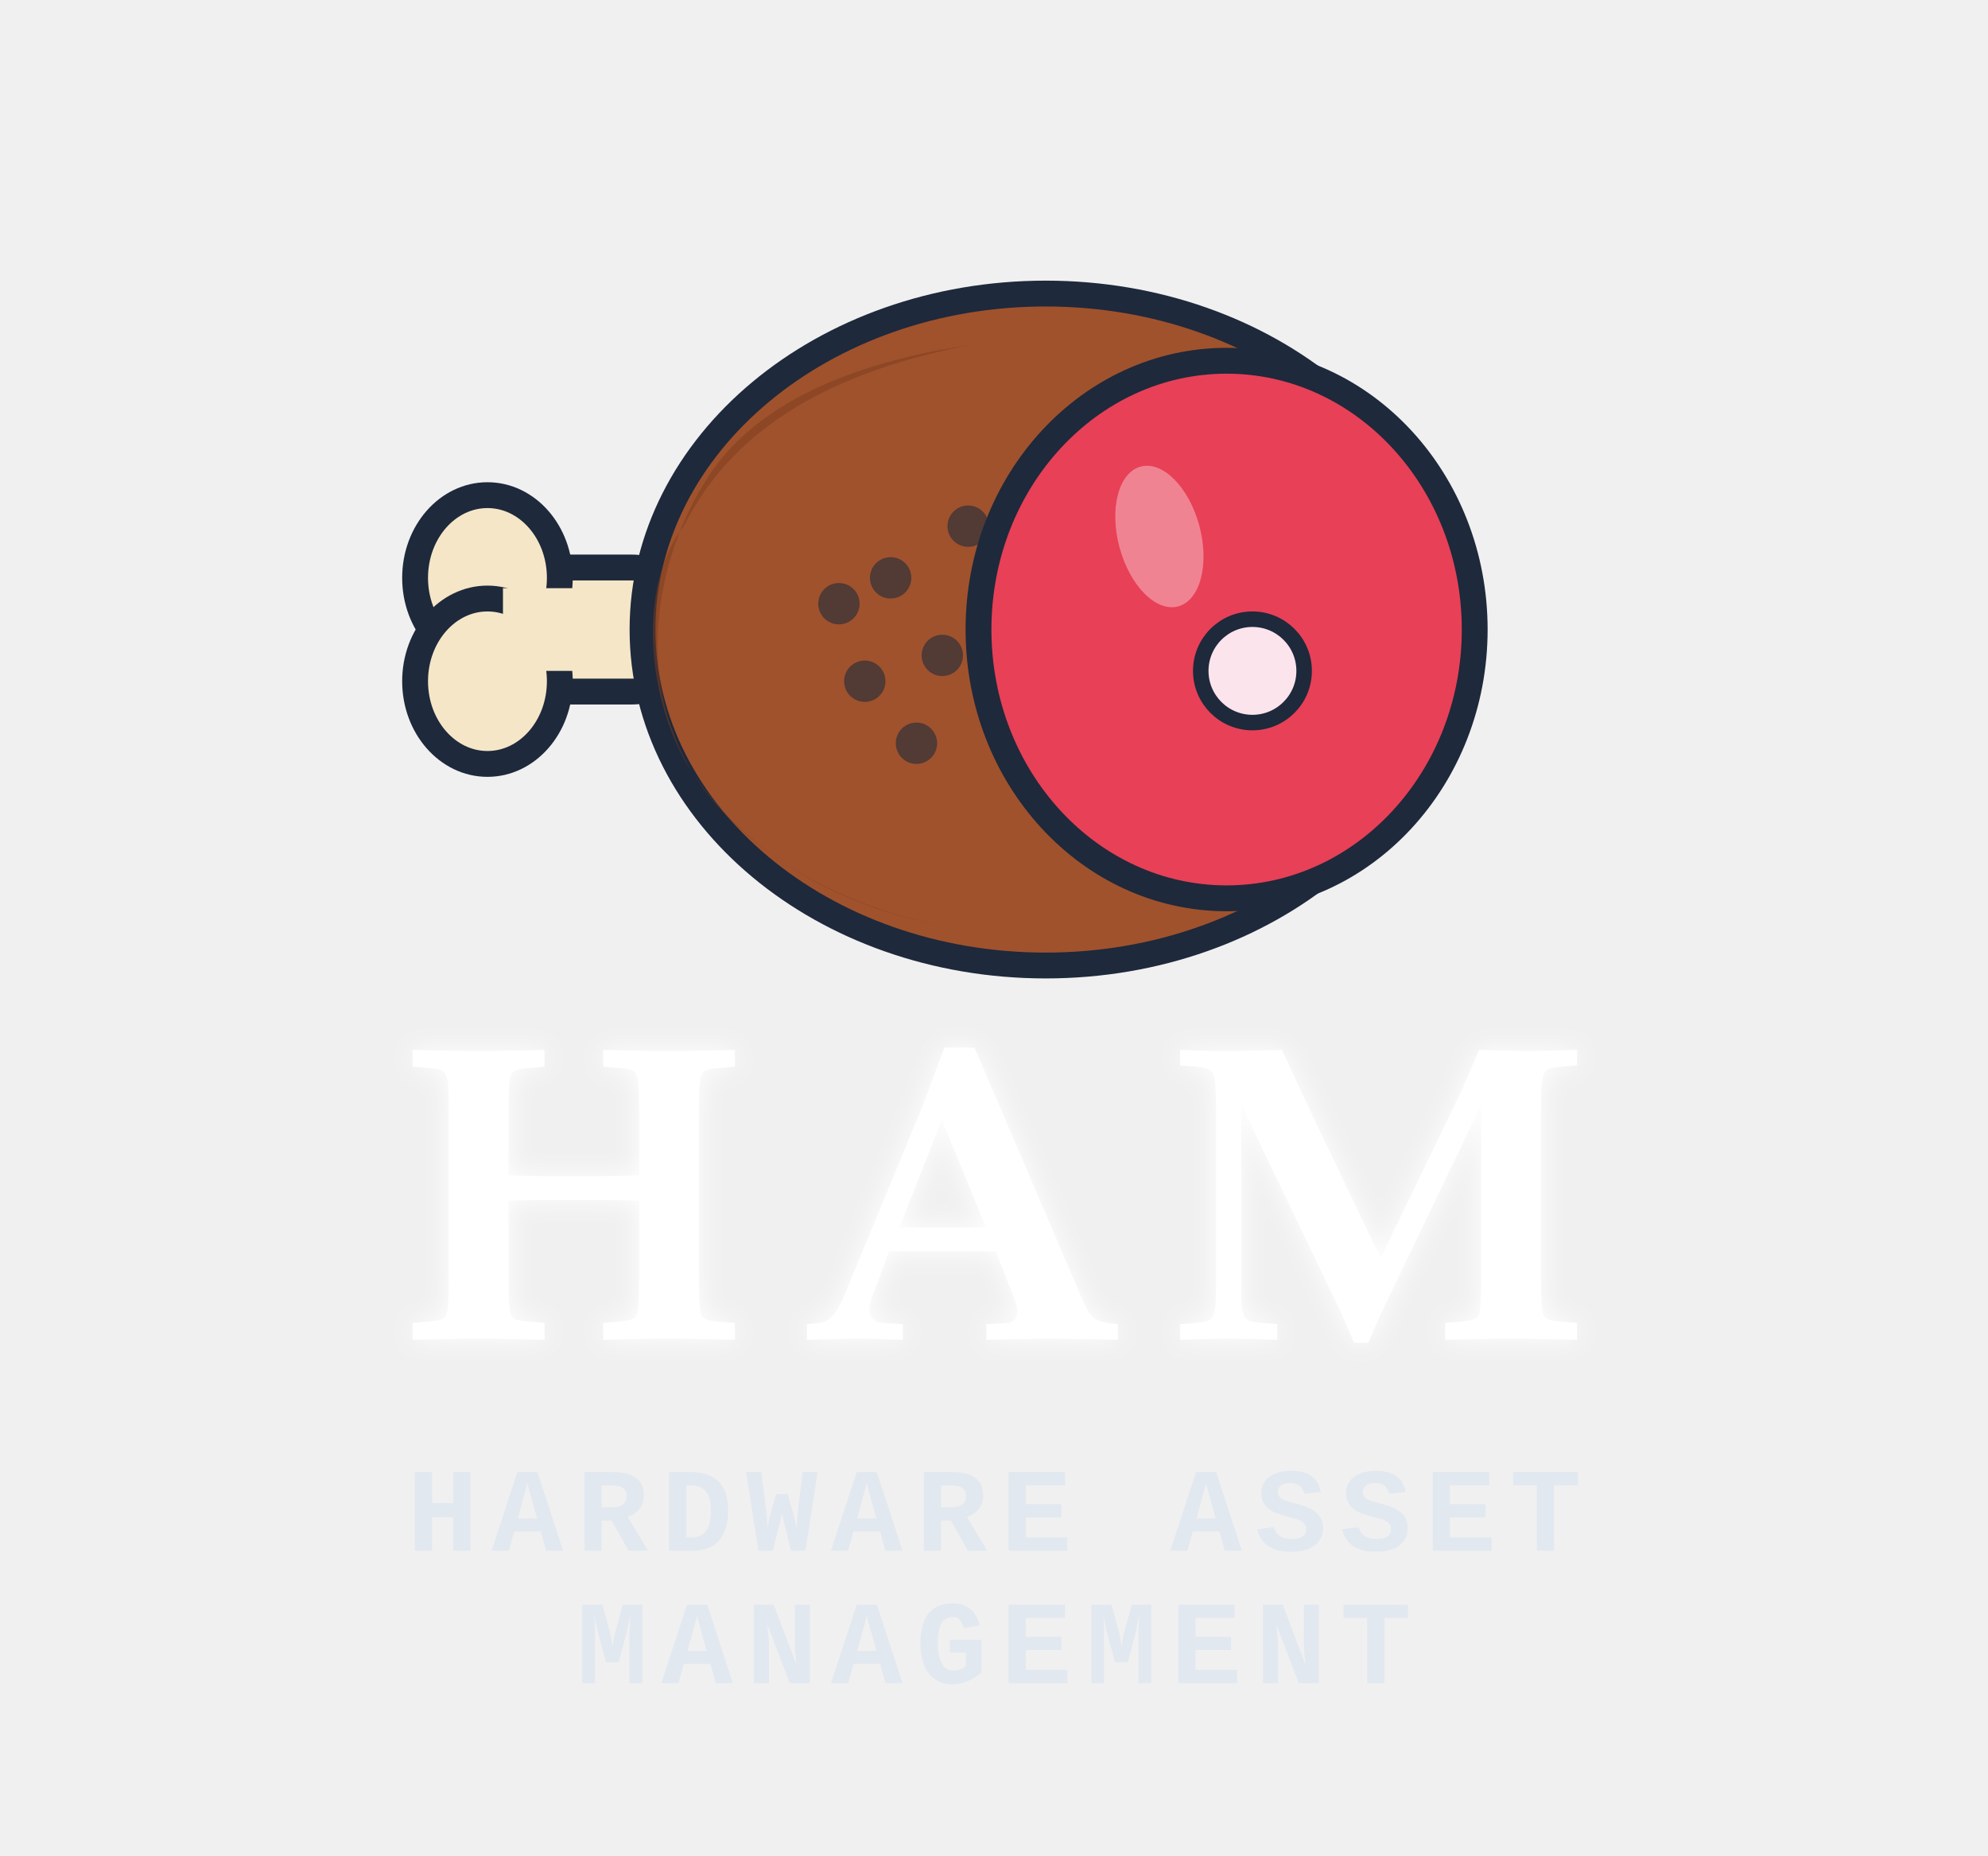
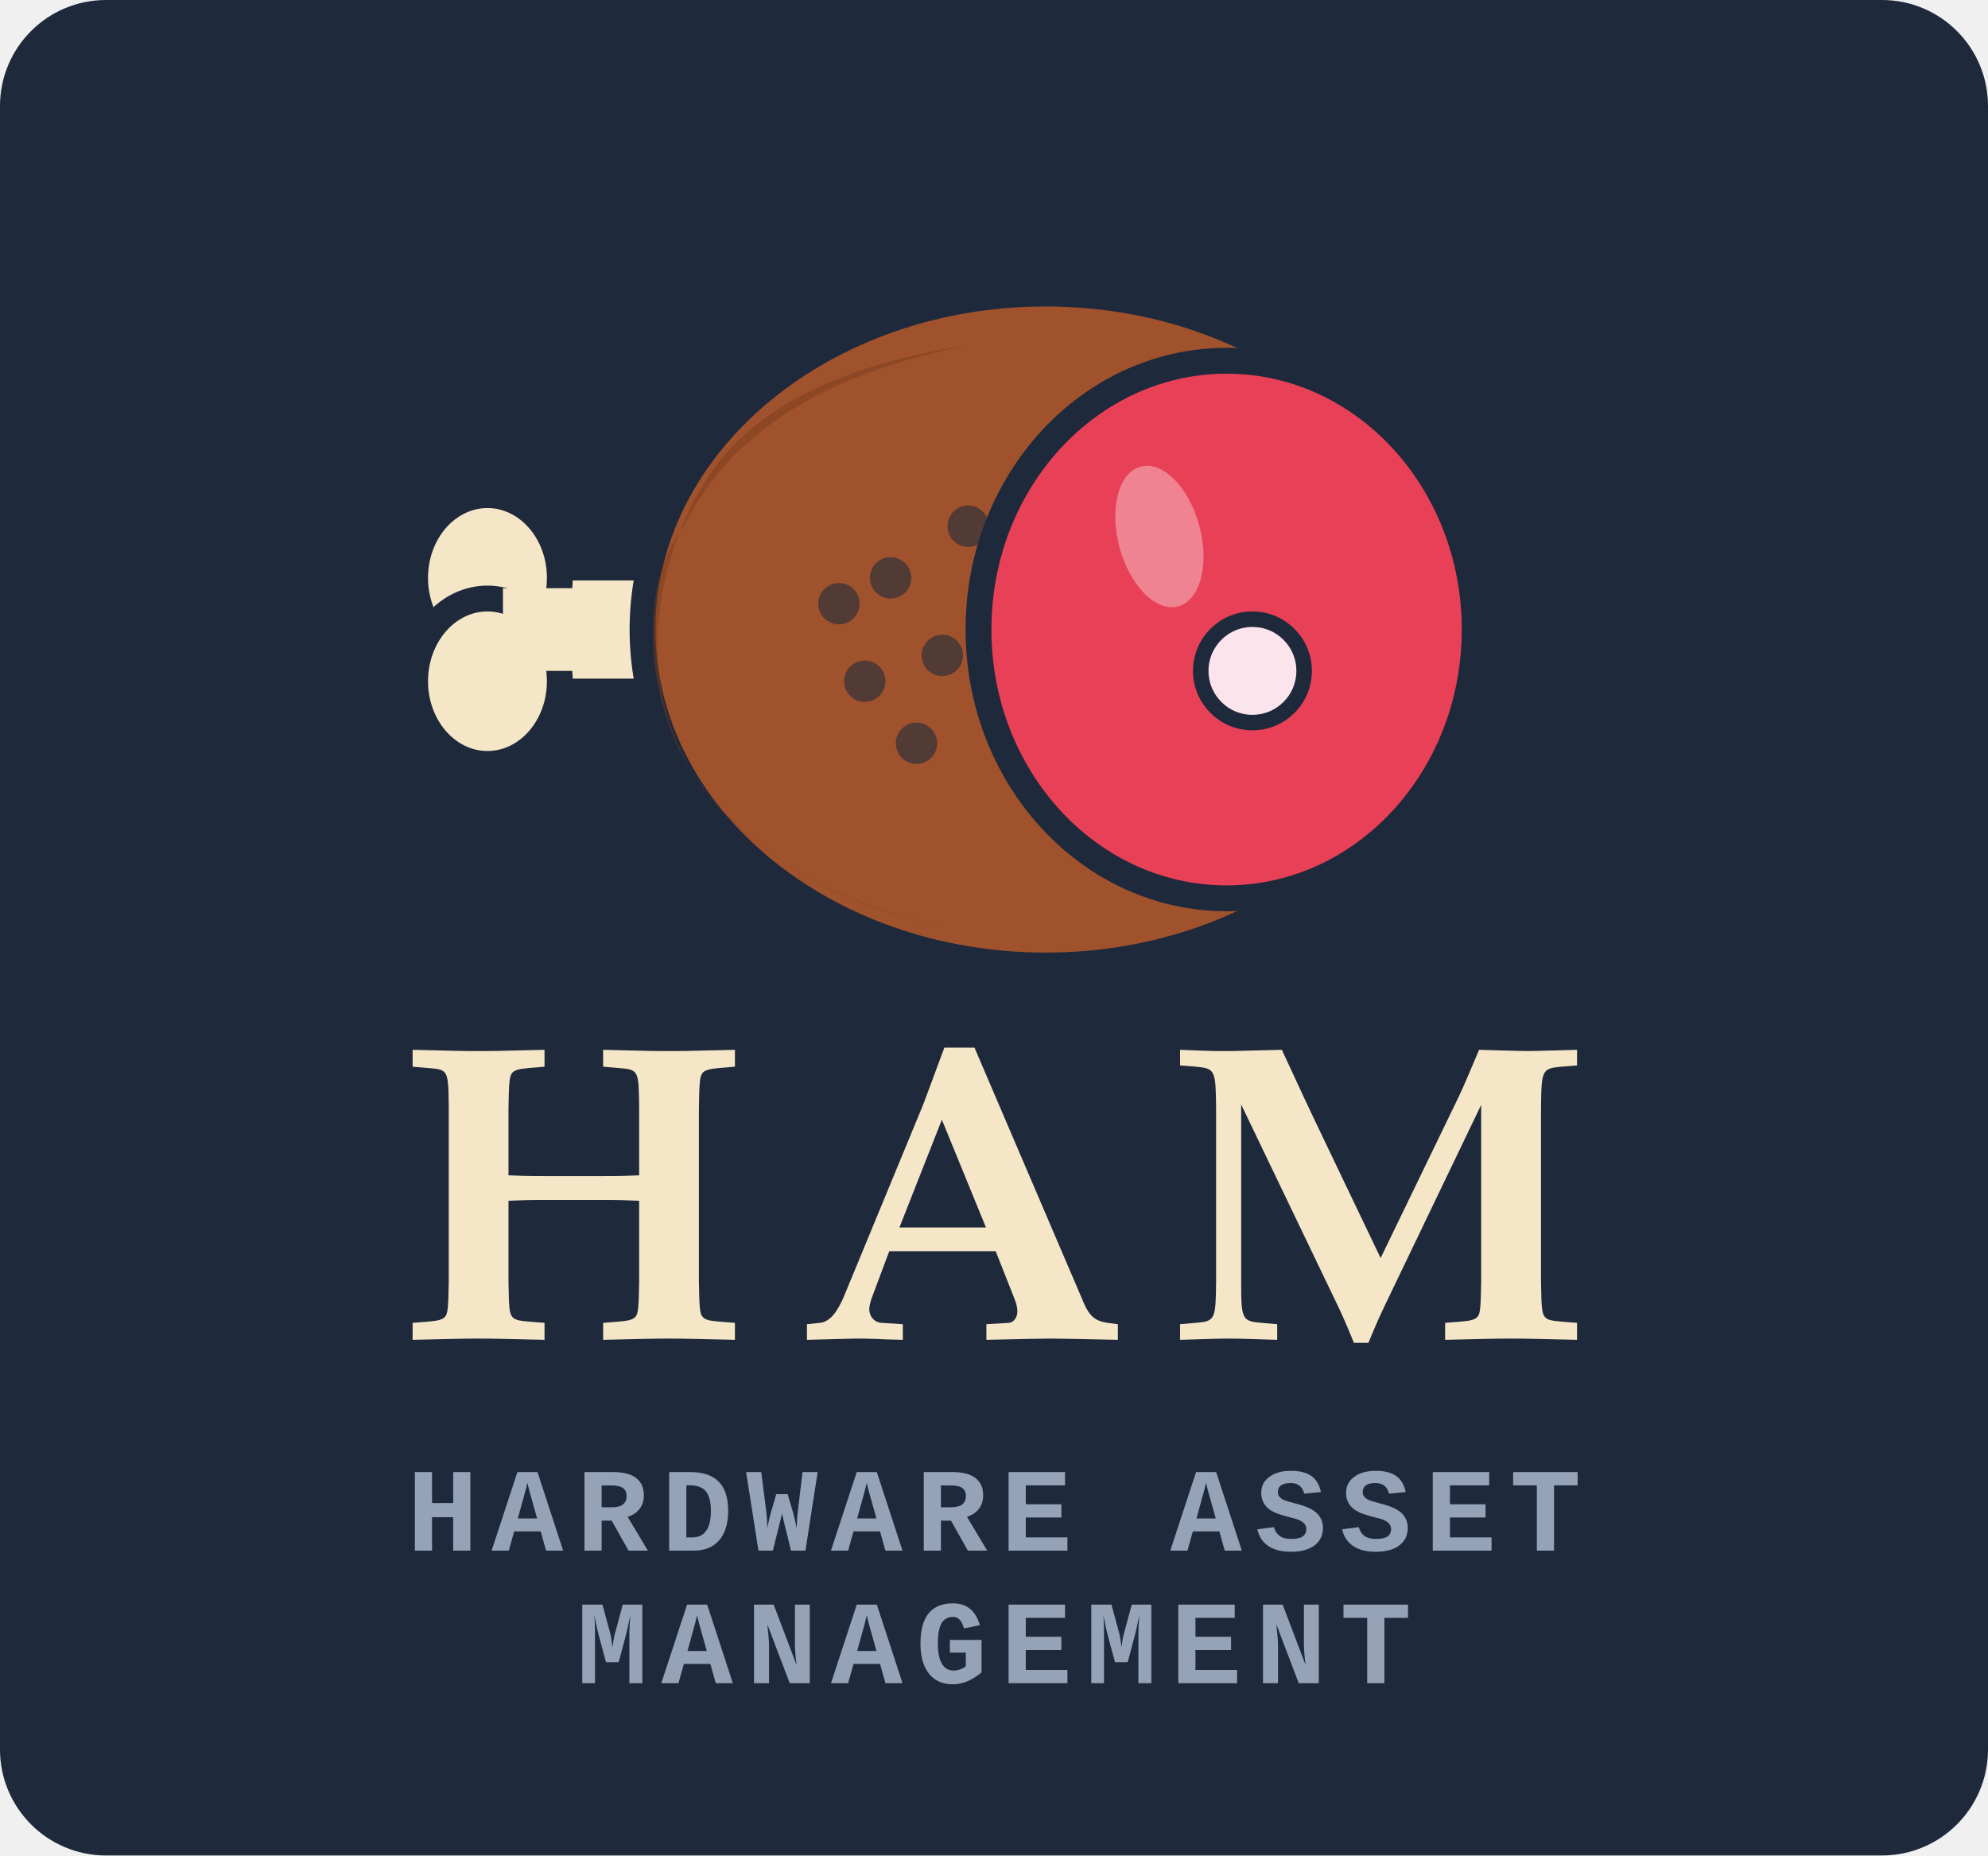
<svg xmlns="http://www.w3.org/2000/svg" viewBox="0 0 300 280" width="300" height="280">
-   <defs>
-     <filter id="textGlow">
-       <feGaussianBlur stdDeviation="2" result="blur" />
-       <feMerge>
-         <feMergeNode in="blur" />
-         <feMergeNode in="SourceGraphic" />
-       </feMerge>
-     </filter>
-   </defs>
+   <rect x="0" y="0" width="300" height="280" rx="16" fill="#1e293b" />
  <g transform="translate(150, 95) scale(0.78)">
    <rect x="-95" y="-12" width="35" height="24" rx="10" fill="#F5E6C8" stroke="#1e293b" stroke-width="5" />
    <ellipse cx="-98" cy="-10" rx="14" ry="16" fill="#F5E6C8" stroke="#1e293b" stroke-width="5" />
    <ellipse cx="-98" cy="10" rx="14" ry="16" fill="#F5E6C8" stroke="#1e293b" stroke-width="5" />
    <rect x="-95" y="-8" width="35" height="16" fill="#F5E6C8" />
    <ellipse cx="10" cy="0" rx="78" ry="65" fill="#a0522d" stroke="#1e293b" stroke-width="5" />
    <path d="M-60,-20 C-68,-10 -68,10 -60,25 C-50,42 -30,55 -5,58 C-30,55 -55,40 -62,20 C-68,5 -65,-15 -55,-30 C-45,-45 -25,-52 -5,-55 C-30,-50 -50,-40 -60,-20 Z" fill="#7a3b1e" opacity="0.5" />
    <circle cx="-20" cy="-10" r="4" fill="#1e293b" opacity="0.6" />
    <circle cx="-10" cy="5" r="4" fill="#1e293b" opacity="0.6" />
    <circle cx="-25" cy="10" r="4" fill="#1e293b" opacity="0.6" />
    <circle cx="-5" cy="-20" r="4" fill="#1e293b" opacity="0.6" />
    <circle cx="-15" cy="22" r="4" fill="#1e293b" opacity="0.6" />
    <circle cx="-30" cy="-5" r="4" fill="#1e293b" opacity="0.6" />
    <ellipse cx="45" cy="0" rx="48" ry="52" fill="#e84057" stroke="#1e293b" stroke-width="5" />
    <ellipse cx="32" cy="-18" rx="8" ry="14" fill="white" opacity="0.35" transform="rotate(-15, 32, -18)" />
    <circle cx="50" cy="8" r="10" fill="#fce4ec" stroke="#1e293b" stroke-width="3" />
  </g>
-   <text x="150" y="202" text-anchor="middle" font-family="'Georgia', 'Palatino', 'Times New Roman', serif" font-size="64" font-weight="700" fill="#FFFFFF" letter-spacing="6" filter="url(#textGlow)">HAM</text>
-   <text x="150" y="234" text-anchor="middle" font-family="'SF Mono', 'Fira Code', 'Courier New', monospace" font-size="18" font-weight="600" fill="#E2E8F0" letter-spacing="2">HARDWARE ASSET</text>
-   <text x="150" y="254" text-anchor="middle" font-family="'SF Mono', 'Fira Code', 'Courier New', monospace" font-size="18" font-weight="600" fill="#E2E8F0" letter-spacing="2">MANAGEMENT</text>
+   <text x="150" y="202" text-anchor="middle" font-family="'Georgia', 'Palatino', 'Times New Roman', serif" font-size="64" font-weight="700" fill="#F5E6C8" letter-spacing="6">HAM</text>
+   <text x="150" y="234" text-anchor="middle" font-family="'SF Mono', 'Fira Code', 'Courier New', monospace" font-size="18" font-weight="600" fill="#94a3b8" letter-spacing="2">HARDWARE ASSET</text>
+   <text x="150" y="254" text-anchor="middle" font-family="'SF Mono', 'Fira Code', 'Courier New', monospace" font-size="18" font-weight="600" fill="#94a3b8" letter-spacing="2">MANAGEMENT</text>
</svg>
